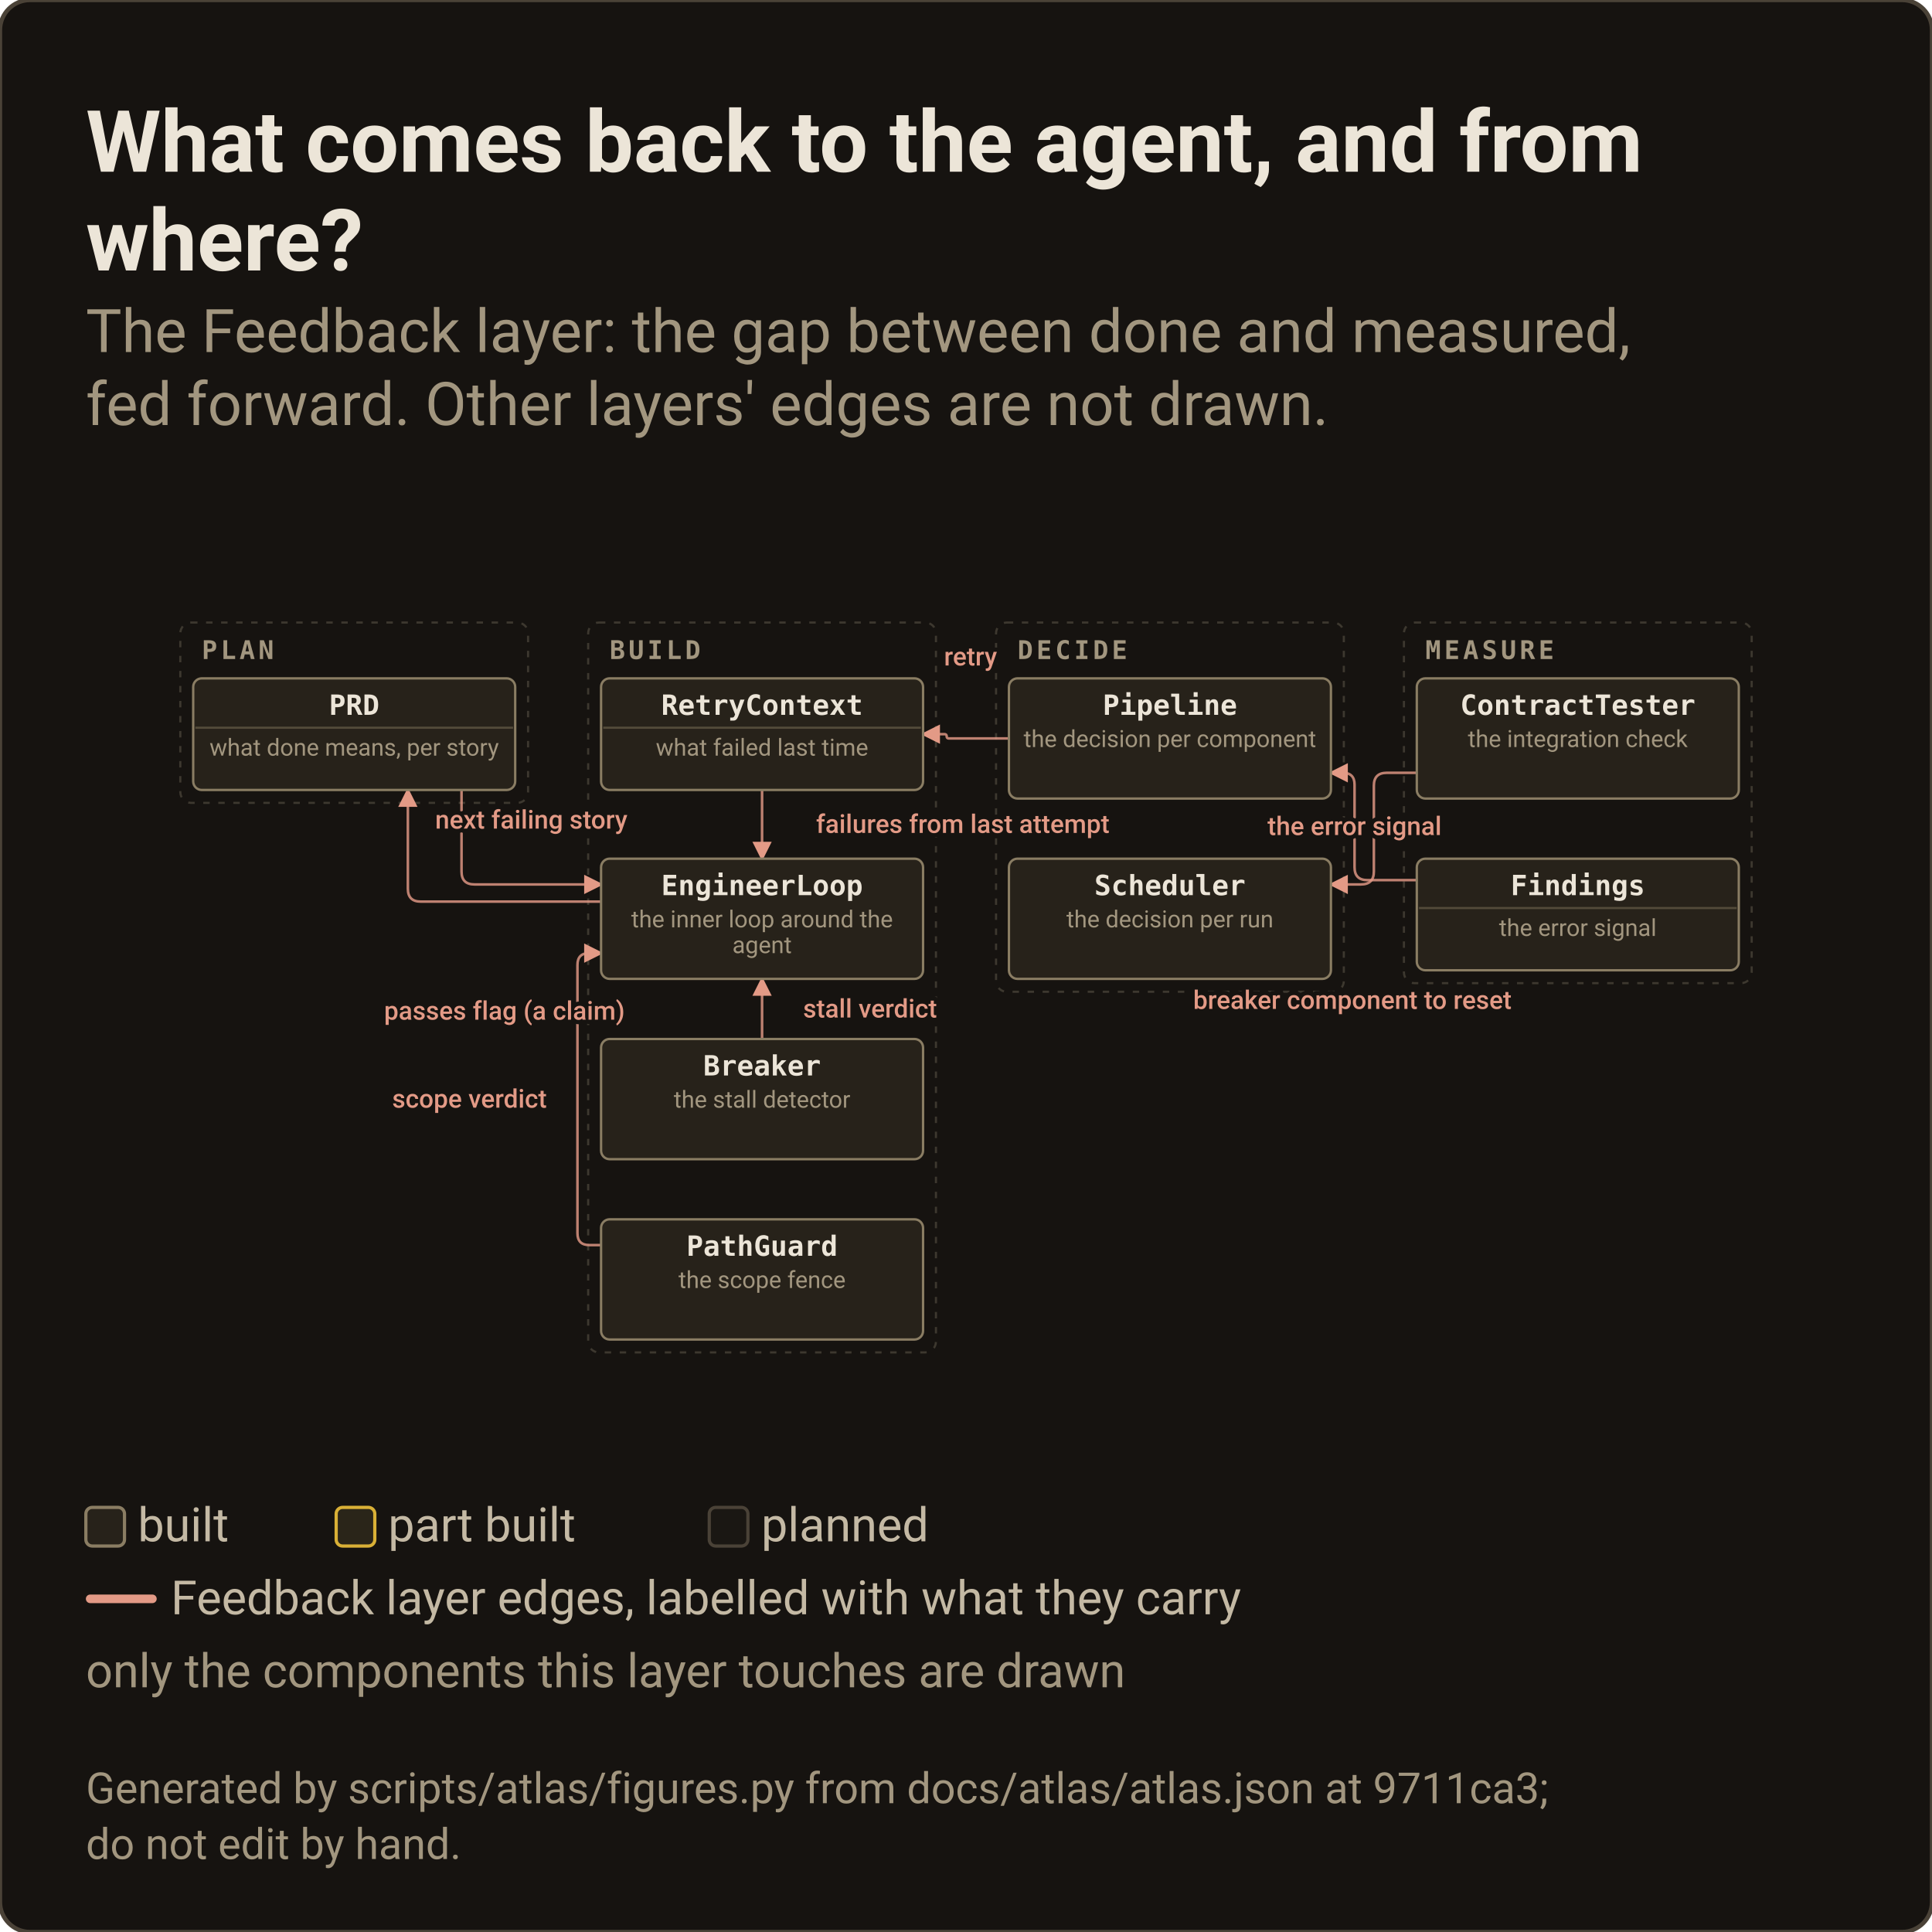
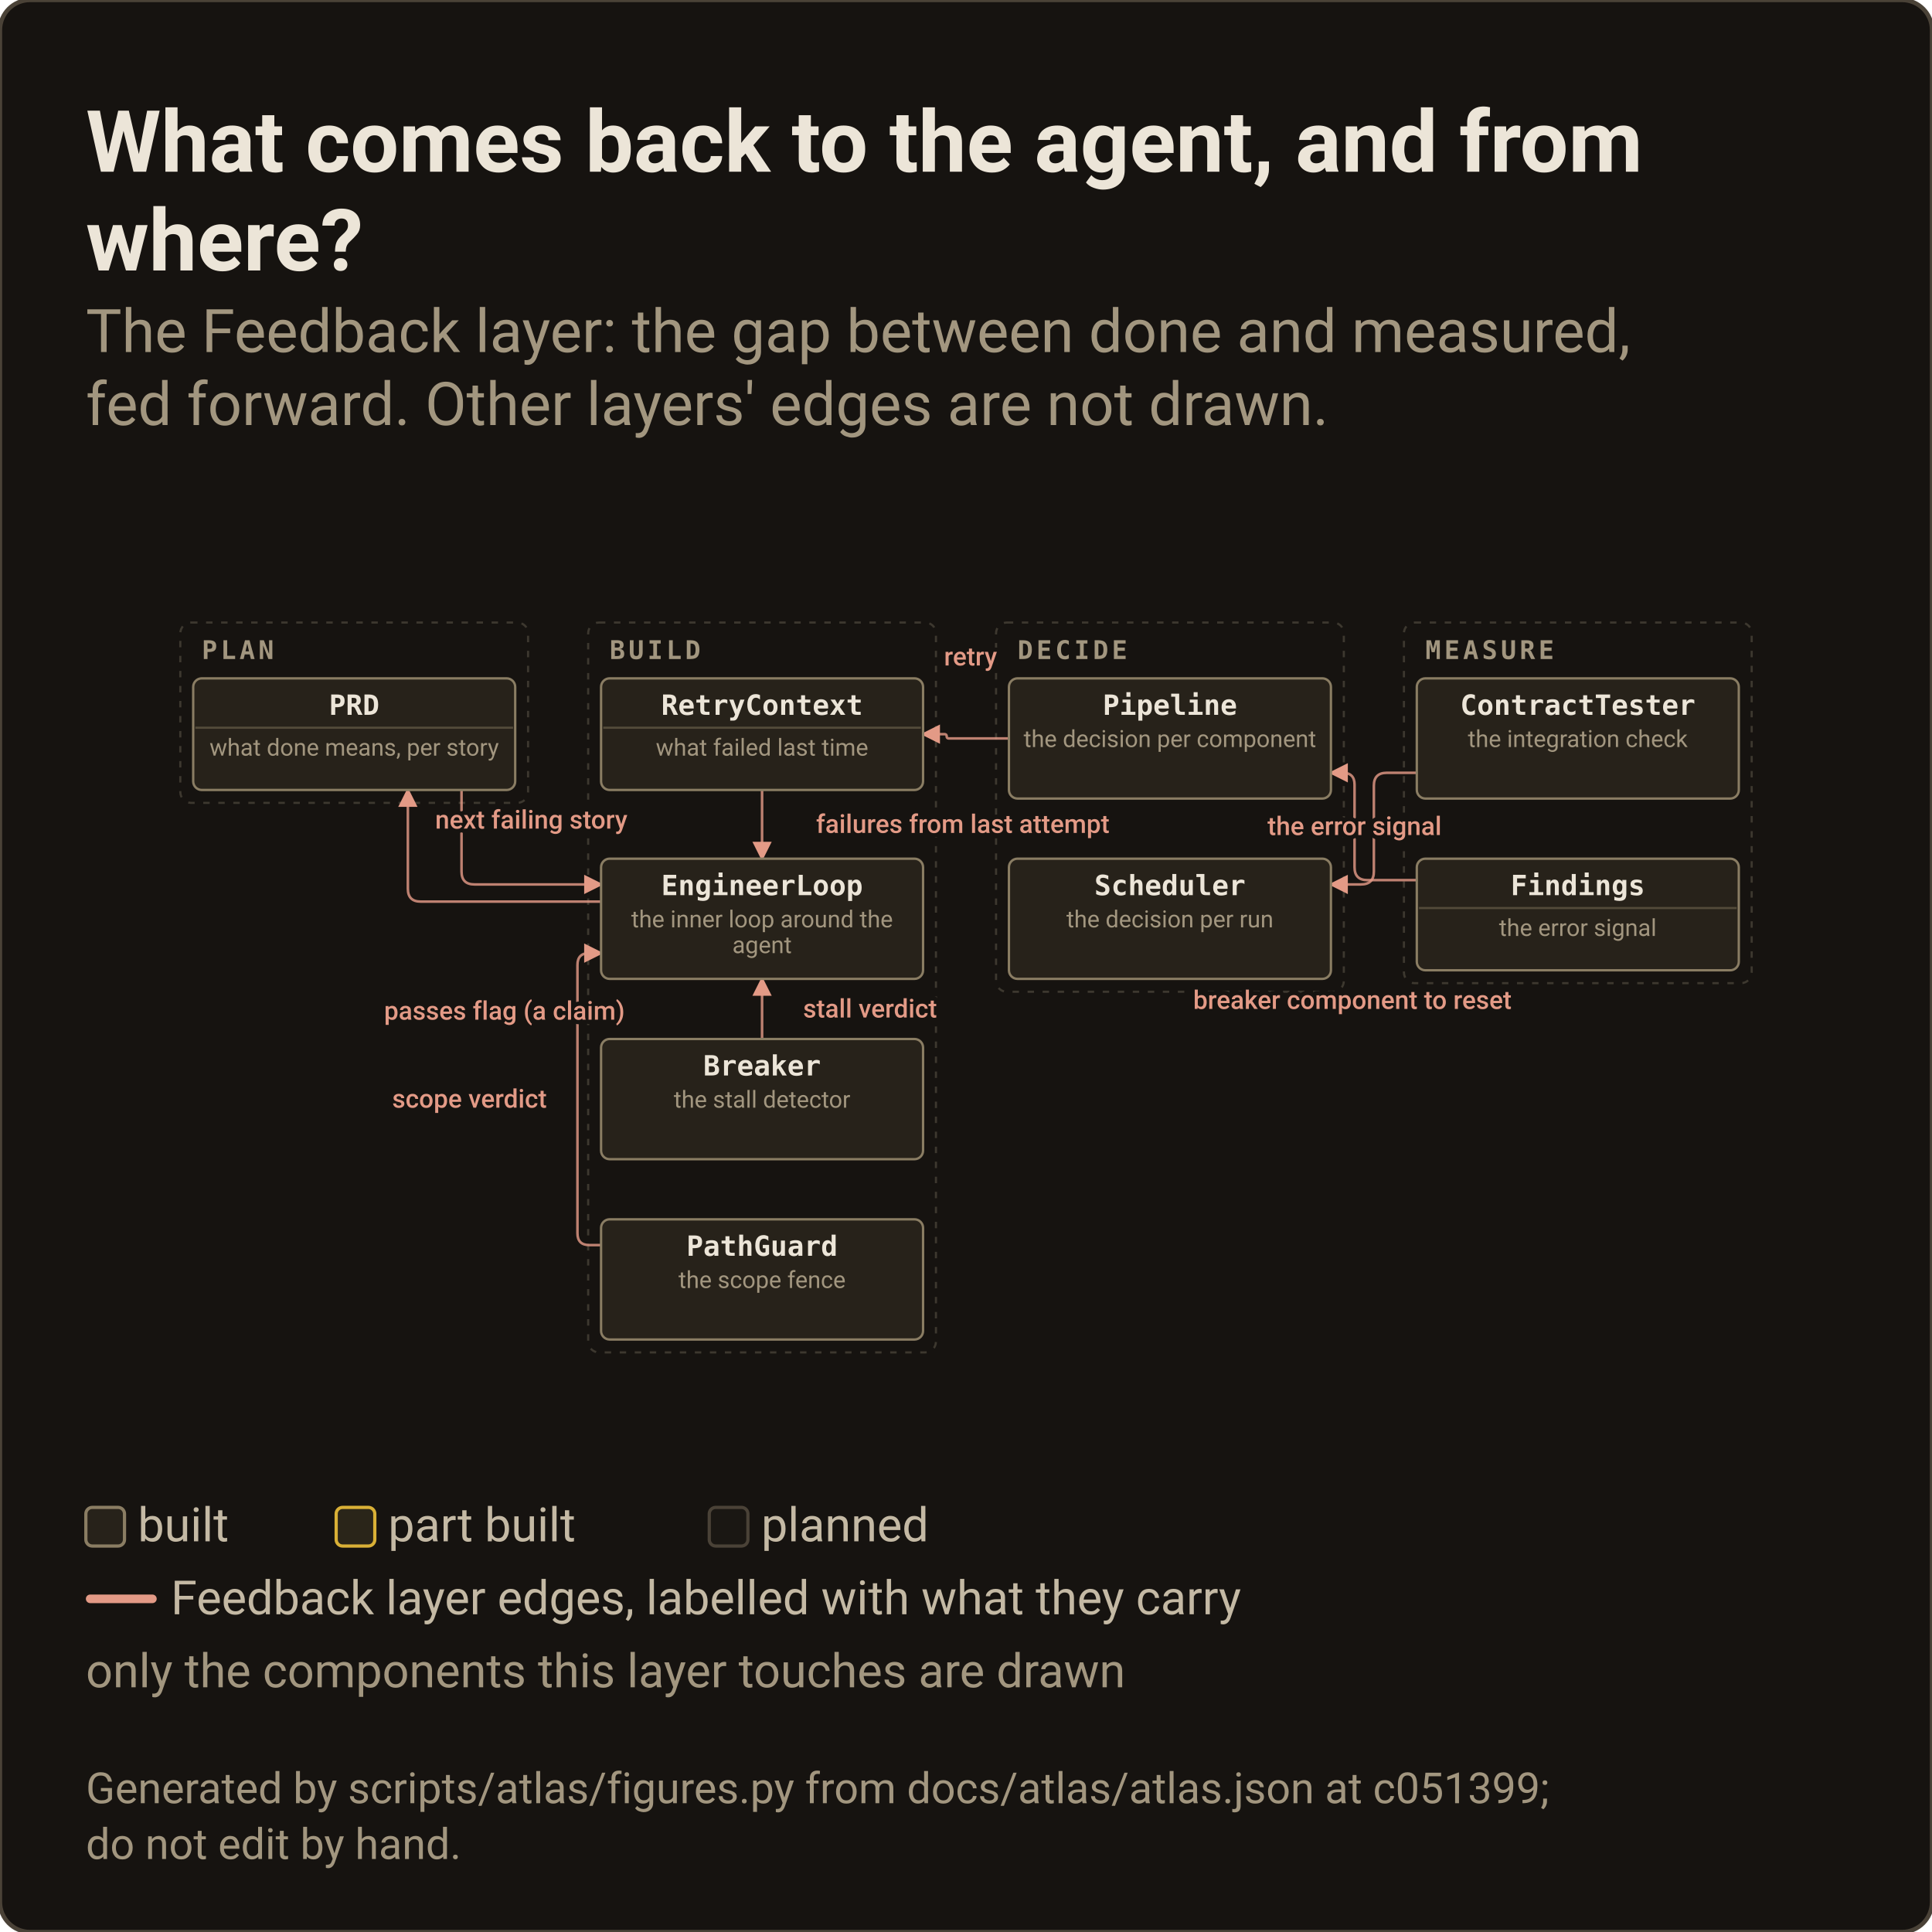
<svg xmlns="http://www.w3.org/2000/svg" width="900" height="900" viewBox="0 0 900 900" role="img" aria-label="Feedback layer of the kstrl system map">
  <rect x="0" y="0" width="900" height="900" rx="14" fill="#161310" stroke="#4A4237" stroke-width="2" />
  <text x="40.0" y="80.0" class="c0">What comes back to the agent, and from</text>
  <text x="40.0" y="126.0" class="c0">where?</text>
  <text x="40.0" y="164.0" class="c1">The Feedback layer: the gap between done and measured,</text>
  <text x="40.0" y="198.0" class="c1">fed forward. Other layers' edges are not drawn.</text>
  <svg id="map" x="76.0" y="216.0" width="748" height="464" viewBox="0 0 748 464" overflow="visible">
    <defs>
      <marker id="map-m-work" viewBox="0 0 8 8" refX="7" refY="4" markerUnits="userSpaceOnUse" markerWidth="9" markerHeight="9" orient="auto-start-reverse">
        <path d="M0,0 L8,4 L0,8 z" fill="#D9CDB2" />
      </marker>
      <marker id="map-m-measure" viewBox="0 0 8 8" refX="7" refY="4" markerUnits="userSpaceOnUse" markerWidth="9" markerHeight="9" orient="auto-start-reverse">
        <path d="M0,0 L8,4 L0,8 z" fill="#82A7BA" />
      </marker>
      <marker id="map-m-feedback" viewBox="0 0 8 8" refX="7" refY="4" markerUnits="userSpaceOnUse" markerWidth="9" markerHeight="9" orient="auto-start-reverse">
        <path d="M0,0 L8,4 L0,8 z" fill="#E39A86" />
      </marker>
      <marker id="map-m-operator" viewBox="0 0 8 8" refX="7" refY="4" markerUnits="userSpaceOnUse" markerWidth="9" markerHeight="9" orient="auto-start-reverse">
        <path d="M0,0 L8,4 L0,8 z" fill="#DD9BBD" />
      </marker>
      <marker id="map-m-trust" viewBox="0 0 8 8" refX="7" refY="4" markerUnits="userSpaceOnUse" markerWidth="9" markerHeight="9" orient="auto-start-reverse">
        <path d="M0,0 L8,4 L0,8 z" fill="#B48EC9" />
      </marker>
      <marker id="map-m-learn" viewBox="0 0 8 8" refX="7" refY="4" markerUnits="userSpaceOnUse" markerWidth="9" markerHeight="9" orient="auto-start-reverse">
        <path d="M0,0 L8,4 L0,8 z" fill="#86C9A9" />
      </marker>
      <marker id="map-m-record" viewBox="0 0 8 8" refX="7" refY="4" markerUnits="userSpaceOnUse" markerWidth="9" markerHeight="9" orient="auto-start-reverse">
        <path d="M0,0 L8,4 L0,8 z" fill="#B7C27C" />
      </marker>
      <marker id="map-m-change" viewBox="0 0 8 8" refX="7" refY="4" markerUnits="userSpaceOnUse" markerWidth="9" markerHeight="9" orient="auto-start-reverse">
        <path d="M0,0 L8,4 L0,8 z" fill="#E26D5A" />
      </marker>
      <marker id="map-m-reach" viewBox="0 0 8 8" refX="7" refY="4" markerUnits="userSpaceOnUse" markerWidth="9" markerHeight="9" orient="auto-start-reverse">
        <path d="M0,0 L8,4 L0,8 z" fill="#E5A84F" />
      </marker>
    </defs>
    <style>#map .node.quiet{opacity:.42}#map .node.planned{opacity:.5}#map .node.planned.quiet{opacity:.3}#map .node.meas .node__box{stroke:#82A7BA;stroke-width:2.2}#map .node.acts .node__box{stroke:#E5A84F;stroke-width:2.4}#map .node__ring{display:none;fill:none;stroke:#82A7BA;stroke-width:1.6}#map .node.meas .node__ring{display:inline}#map .flow.planned{opacity:.35}#map .flowlbl.planned{opacity:.5}#map .flow.off,#map .flowlbl.off{display:none}#map .flow.hot{opacity:1;stroke-opacity:1;stroke-width:2.6}#map .flowlbl.hot{opacity:1}</style>
    <rect x="8.0" y="74.0" width="162.0" height="84.0" rx="5" fill="none" stroke="#A2967F" stroke-opacity=".28" stroke-width="1" stroke-dasharray="3 4" />
    <text x="18.0" y="91.0" class="t1">PLAN</text>
    <rect x="198.0" y="74.0" width="162.0" height="340.0" rx="5" fill="none" stroke="#A2967F" stroke-opacity=".28" stroke-width="1" stroke-dasharray="3 4" />
    <text x="208.0" y="91.0" class="t1">BUILD</text>
    <rect x="388.0" y="74.0" width="162.0" height="172.0" rx="5" fill="none" stroke="#A2967F" stroke-opacity=".28" stroke-width="1" stroke-dasharray="3 4" />
    <text x="398.0" y="91.0" class="t1">DECIDE</text>
    <rect x="578.0" y="74.0" width="162.0" height="168.0" rx="5" fill="none" stroke="#A2967F" stroke-opacity=".28" stroke-width="1" stroke-dasharray="3 4" />
    <text x="588.0" y="91.0" class="t1">MEASURE</text>
    <g data-layer="flow">
      <path id="map-f15" class="flow build" data-edge="15" data-from="RetryContext" data-to="EngineerLoop" data-art="failures from last attempt" data-kind="build" data-layer="feedback" d="M 279.0 152.0 L 279.0 184.0" fill="none" stroke="#E39A86" stroke-opacity="0.82" stroke-width="1.2" stroke-linecap="round" marker-end="url(#map-m-feedback)" />
      <path id="map-f19" class="flow build" data-edge="19" data-from="PRD" data-to="EngineerLoop" data-art="next failing story" data-kind="build" data-layer="feedback" d="M 139.0 152.0 L 139.0 190.0 Q 139.0 196.0 145.0 196.0 L 204.0 196.0" fill="none" stroke="#E39A86" stroke-opacity="0.82" stroke-width="1.2" stroke-linecap="round" marker-end="url(#map-m-feedback)" />
      <path id="map-f20" class="flow build" data-edge="20" data-from="EngineerLoop" data-to="PRD" data-art="passes flag (a claim)" data-kind="build" data-layer="feedback" d="M 204.0 204.0 L 120.0 204.0 Q 114.0 204.0 114.0 198.0 L 114.0 152.0" fill="none" stroke="#E39A86" stroke-opacity="0.82" stroke-width="1.2" stroke-linecap="round" marker-end="url(#map-m-feedback)" />
      <path id="map-f21" class="flow build" data-edge="21" data-from="Breaker" data-to="EngineerLoop" data-art="stall verdict" data-kind="build" data-layer="feedback" d="M 279.0 268.0 L 279.0 240.0" fill="none" stroke="#E39A86" stroke-opacity="0.82" stroke-width="1.2" stroke-linecap="round" marker-end="url(#map-m-feedback)" />
      <path id="map-f22" class="flow build" data-edge="22" data-from="PathGuard" data-to="EngineerLoop" data-art="scope verdict" data-kind="build" data-layer="feedback" d="M 204.0 364.0 L 198.5 364.0 Q 193.0 364.0 193.0 358.5 L 193.0 233.5 Q 193.0 228.0 198.5 228.0 L 204.0 228.0" fill="none" stroke="#E39A86" stroke-opacity="0.82" stroke-width="1.2" stroke-linecap="round" marker-end="url(#map-m-feedback)" />
      <path id="map-f35" class="flow decide" data-edge="35" data-from="Findings" data-to="Pipeline" data-art="the error signal" data-kind="decide" data-layer="feedback" d="M 584.0 194.0 L 561.0 194.0 Q 555.0 194.0 555.0 188.0 L 555.0 149.5 Q 555.0 144.0 549.5 144.0 L 544.0 144.0" fill="none" stroke="#E39A86" stroke-opacity="0.82" stroke-width="1.2" stroke-linecap="round" marker-end="url(#map-m-feedback)" />
      <path id="map-f36" class="flow decide" data-edge="36" data-from="Pipeline" data-to="RetryContext" data-art="retry" data-kind="decide" data-layer="feedback" d="M 394.0 128.0 L 366.0 128.0 Q 365.0 128.0 365.0 127.0 L 365.0 127.0 Q 365.0 126.0 364.0 126.0 L 354.0 126.0" fill="none" stroke="#E39A86" stroke-opacity="0.82" stroke-width="1.2" stroke-linecap="round" marker-end="url(#map-m-feedback)" />
      <path id="map-f42" class="flow decide" data-edge="42" data-from="ContractTester" data-to="Scheduler" data-art="breaker component to reset" data-kind="decide" data-layer="feedback" d="M 584.0 144.0 L 570.0 144.0 Q 564.0 144.0 564.0 150.0 L 564.0 190.0 Q 564.0 196.0 558.0 196.0 L 544.0 196.0" fill="none" stroke="#E39A86" stroke-opacity="0.82" stroke-width="1.2" stroke-linecap="round" marker-end="url(#map-m-feedback)" />
    </g>
    <g class="node built" data-id="PRD" data-kind="store" data-state="built" data-region="plan" role="button" tabindex="0" aria-label="PRD, what done means, per story, built">
      <rect class="node__box" x="14.0" y="100.0" width="150.0" height="52.0" rx="4.0" fill="#27221A" stroke="#8A7D63" stroke-width="1.1" />
      <rect class="node__ring" x="17.0" y="103.0" width="144.0" height="46.0" rx="3.0" />
      <text x="89.0" y="117.0" class="t2">PRD</text>
      <line x1="15.0" y1="123.0" x2="163.0" y2="123.0" stroke="#8A7D63" stroke-opacity=".45" stroke-width="1" />
      <g data-layer="job">
        <text x="89.0" y="136.0" class="t3">what done means, per story</text>
      </g>
    </g>
    <g class="node built" data-id="RetryContext" data-kind="store" data-state="built" data-region="build" role="button" tabindex="0" aria-label="RetryContext, what failed last time, built">
      <rect class="node__box" x="204.0" y="100.0" width="150.0" height="52.0" rx="4.0" fill="#27221A" stroke="#8A7D63" stroke-width="1.1" />
      <rect class="node__ring" x="207.0" y="103.0" width="144.0" height="46.0" rx="3.0" />
      <text x="279.0" y="117.0" class="t2">RetryContext</text>
      <line x1="205.0" y1="123.0" x2="353.0" y2="123.0" stroke="#8A7D63" stroke-opacity=".45" stroke-width="1" />
      <g data-layer="job">
        <text x="279.0" y="136.0" class="t3">what failed last time</text>
      </g>
    </g>
    <g class="node built" data-id="EngineerLoop" data-kind="component" data-state="built" data-region="build" role="button" tabindex="0" aria-label="EngineerLoop, the inner loop around the agent, built">
      <rect class="node__box" x="204.0" y="184.0" width="150.0" height="56.0" rx="4.0" fill="#27221A" stroke="#8A7D63" stroke-width="1.1" />
      <rect class="node__ring" x="207.0" y="187.0" width="144.0" height="50.0" rx="3.0" />
      <text x="279.0" y="201.0" class="t2">EngineerLoop</text>
      <g data-layer="job">
        <text x="279.0" y="216.0" class="t3">the inner loop around the</text>
        <text x="279.0" y="228.0" class="t3">agent</text>
      </g>
    </g>
    <g class="node built" data-id="Breaker" data-kind="component" data-state="built" data-region="build" role="button" tabindex="0" aria-label="Breaker, the stall detector, built">
      <rect class="node__box" x="204.0" y="268.0" width="150.0" height="56.0" rx="4.0" fill="#27221A" stroke="#8A7D63" stroke-width="1.1" />
      <rect class="node__ring" x="207.0" y="271.0" width="144.0" height="50.0" rx="3.0" />
      <text x="279.0" y="285.0" class="t2">Breaker</text>
      <g data-layer="job">
        <text x="279.0" y="300.0" class="t3">the stall detector</text>
      </g>
    </g>
    <g class="node built" data-id="PathGuard" data-kind="component" data-state="built" data-region="build" role="button" tabindex="0" aria-label="PathGuard, the scope fence, built">
      <rect class="node__box" x="204.0" y="352.0" width="150.0" height="56.0" rx="4.0" fill="#27221A" stroke="#8A7D63" stroke-width="1.1" />
      <rect class="node__ring" x="207.0" y="355.0" width="144.0" height="50.0" rx="3.0" />
      <text x="279.0" y="369.0" class="t2">PathGuard</text>
      <g data-layer="job">
        <text x="279.0" y="384.0" class="t3">the scope fence</text>
      </g>
    </g>
    <g class="node built" data-id="ContractTester" data-kind="component" data-state="built" data-region="measure" role="button" tabindex="0" aria-label="ContractTester, the integration check, built">
      <rect class="node__box" x="584.0" y="100.0" width="150.0" height="56.0" rx="4.0" fill="#27221A" stroke="#8A7D63" stroke-width="1.1" />
      <rect class="node__ring" x="587.0" y="103.0" width="144.0" height="50.0" rx="3.0" />
      <text x="659.0" y="117.0" class="t2">ContractTester</text>
      <g data-layer="job">
        <text x="659.0" y="132.0" class="t3">the integration check</text>
      </g>
    </g>
    <g class="node built" data-id="Findings" data-kind="store" data-state="built" data-region="measure" role="button" tabindex="0" aria-label="Findings, the error signal, built">
      <rect class="node__box" x="584.0" y="184.0" width="150.0" height="52.0" rx="4.0" fill="#27221A" stroke="#8A7D63" stroke-width="1.1" />
      <rect class="node__ring" x="587.0" y="187.0" width="144.0" height="46.0" rx="3.0" />
      <text x="659.0" y="201.0" class="t2">Findings</text>
      <line x1="585.0" y1="207.0" x2="733.0" y2="207.0" stroke="#8A7D63" stroke-opacity=".45" stroke-width="1" />
      <g data-layer="job">
        <text x="659.0" y="220.0" class="t3">the error signal</text>
      </g>
    </g>
    <g class="node built" data-id="Pipeline" data-kind="component" data-state="built" data-region="decide" role="button" tabindex="0" aria-label="Pipeline, the decision per component, built">
      <rect class="node__box" x="394.0" y="100.0" width="150.0" height="56.0" rx="4.0" fill="#27221A" stroke="#8A7D63" stroke-width="1.1" />
      <rect class="node__ring" x="397.0" y="103.0" width="144.0" height="50.0" rx="3.0" />
      <text x="469.0" y="117.0" class="t2">Pipeline</text>
      <g data-layer="job">
        <text x="469.0" y="132.0" class="t3">the decision per component</text>
      </g>
    </g>
    <g class="node built" data-id="Scheduler" data-kind="component" data-state="built" data-region="decide" role="button" tabindex="0" aria-label="Scheduler, the decision per run, built">
      <rect class="node__box" x="394.0" y="184.0" width="150.0" height="56.0" rx="4.0" fill="#27221A" stroke="#8A7D63" stroke-width="1.1" />
      <rect class="node__ring" x="397.0" y="187.0" width="144.0" height="50.0" rx="3.0" />
      <text x="469.0" y="201.0" class="t2">Scheduler</text>
      <g data-layer="job">
        <text x="469.0" y="216.0" class="t3">the decision per run</text>
      </g>
    </g>
    <g data-layer="flow">
      <g class="flowlbl build" data-edge="15" data-from="RetryContext" data-to="EngineerLoop" data-layer="feedback">
        <text x="372.5" y="172.0" class="t0">failures from last attempt</text>
      </g>
      <g class="flowlbl build" data-edge="19" data-from="PRD" data-to="EngineerLoop" data-layer="feedback">
        <text x="171.5" y="170.0" class="t0">next failing story</text>
      </g>
      <g class="flowlbl build" data-edge="20" data-from="EngineerLoop" data-to="PRD" data-layer="feedback">
        <text x="159.0" y="259.0" class="t0">passes flag (a claim)</text>
      </g>
      <g class="flowlbl build" data-edge="21" data-from="Breaker" data-to="EngineerLoop" data-layer="feedback">
        <text x="329.3" y="258.0" class="t0">stall verdict</text>
      </g>
      <g class="flowlbl build" data-edge="22" data-from="PathGuard" data-to="EngineerLoop" data-layer="feedback">
        <text x="142.7" y="300.0" class="t0">scope verdict</text>
      </g>
      <g class="flowlbl decide" data-edge="35" data-from="Findings" data-to="Pipeline" data-layer="feedback">
        <text x="555.0" y="173.0" class="t0">the error signal</text>
      </g>
      <g class="flowlbl decide" data-edge="36" data-from="Pipeline" data-to="RetryContext" data-layer="feedback">
        <text x="376.1" y="94.0" class="t0">retry</text>
      </g>
      <g class="flowlbl decide" data-edge="42" data-from="ContractTester" data-to="Scheduler" data-layer="feedback">
        <text x="554.0" y="254.0" class="t0">breaker component to reset</text>
      </g>
    </g>
    <style>#map .t0{font-family:ui-sans-serif,system-ui,-apple-system,"SF Pro Text","Segoe UI",Roboto,"Helvetica Neue",Arial,sans-serif;font-size:12.0px;font-weight:500;fill:#E39A86;text-anchor:middle;paint-order:stroke;stroke:#161310;stroke-width:4;stroke-linejoin:round}#map .t1{font-family:ui-monospace,"SF Mono",SFMono-Regular,"JetBrains Mono",Menlo,Consolas,monospace;font-size:12.0px;font-weight:600;fill:#A2967F;text-anchor:start;letter-spacing:.13em}#map .t2{font-family:ui-monospace,"SF Mono",SFMono-Regular,"JetBrains Mono",Menlo,Consolas,monospace;font-size:13.0px;font-weight:600;fill:#ECE5D8;text-anchor:middle}#map .t3{font-family:ui-sans-serif,system-ui,-apple-system,"SF Pro Text","Segoe UI",Roboto,"Helvetica Neue",Arial,sans-serif;font-size:11.0px;font-weight:400;fill:#A2967F;text-anchor:middle}</style>
  </svg>
  <rect x="40.0" y="702.2" width="18" height="18" rx="3" fill="#27221A" stroke="#8A7D63" stroke-width="1.5" />
  <text x="64.2" y="718.0" class="c2">built</text>
  <rect x="156.6" y="702.2" width="18" height="18" rx="3" fill="#2A2519" stroke="#D9B036" stroke-width="1.5" />
  <text x="180.8" y="718.0" class="c2">part built</text>
  <rect x="330.4" y="702.2" width="18" height="18" rx="3" fill="#1A1713" stroke="#4A4237" stroke-width="1.5" />
  <text x="354.6" y="718.0" class="c2">planned</text>
  <rect x="40.0" y="742.8" width="33" height="4" rx="2" fill="#E39A86" />
  <text x="79.6" y="752.0" class="c2">Feedback layer edges, labelled with what they carry</text>
  <text x="40.0" y="786.0" class="c3">only the components this layer touches are drawn</text>
-   <text x="40.0" y="840.0" class="c4">Generated by scripts/atlas/figures.py from docs/atlas/atlas.json at 9711ca3;</text>
+   <text x="40.0" y="840.0" class="c4">Generated by scripts/atlas/figures.py from docs/atlas/atlas.json at c051399;</text>
  <text x="40.0" y="866.0" class="c4">do not edit by hand.</text>
  <style>.c0{font-family:ui-sans-serif,system-ui,-apple-system,"SF Pro Text","Segoe UI",Roboto,"Helvetica Neue",Arial,sans-serif;font-size:40.0px;font-weight:600;fill:#ECE5D8;text-anchor:start}.c1{font-family:ui-sans-serif,system-ui,-apple-system,"SF Pro Text","Segoe UI",Roboto,"Helvetica Neue",Arial,sans-serif;font-size:28.0px;font-weight:400;fill:#A2967F;text-anchor:start}.c2{font-family:ui-sans-serif,system-ui,-apple-system,"SF Pro Text","Segoe UI",Roboto,"Helvetica Neue",Arial,sans-serif;font-size:22.0px;font-weight:400;fill:#C4B9A4;text-anchor:start}.c3{font-family:ui-sans-serif,system-ui,-apple-system,"SF Pro Text","Segoe UI",Roboto,"Helvetica Neue",Arial,sans-serif;font-size:22.0px;font-weight:400;fill:#A2967F;text-anchor:start}.c4{font-family:ui-sans-serif,system-ui,-apple-system,"SF Pro Text","Segoe UI",Roboto,"Helvetica Neue",Arial,sans-serif;font-size:20.0px;font-weight:400;fill:#A2967F;text-anchor:start}</style>
</svg>
